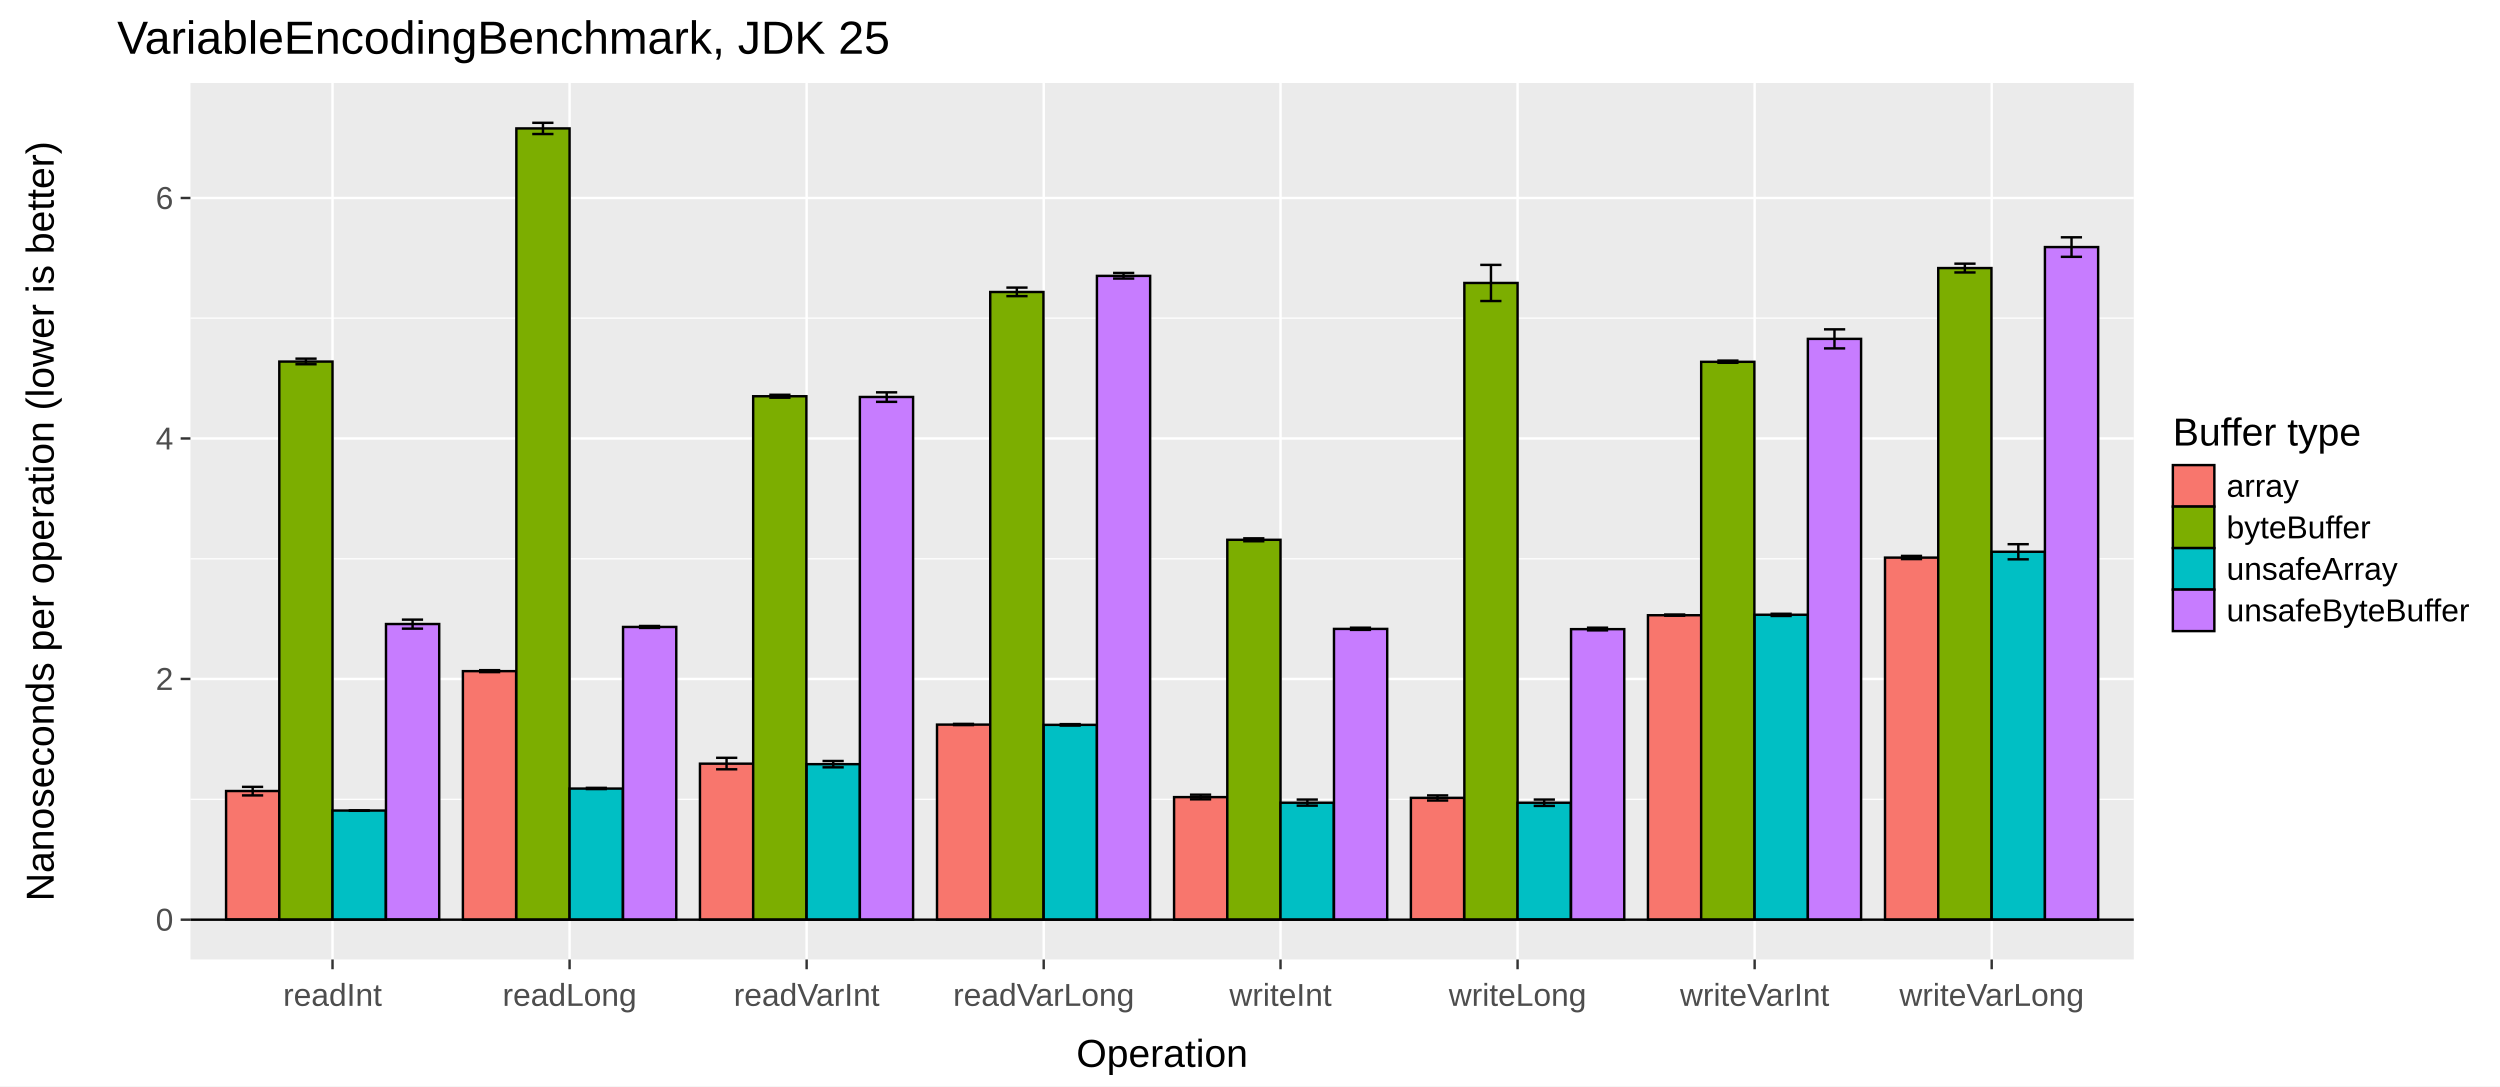
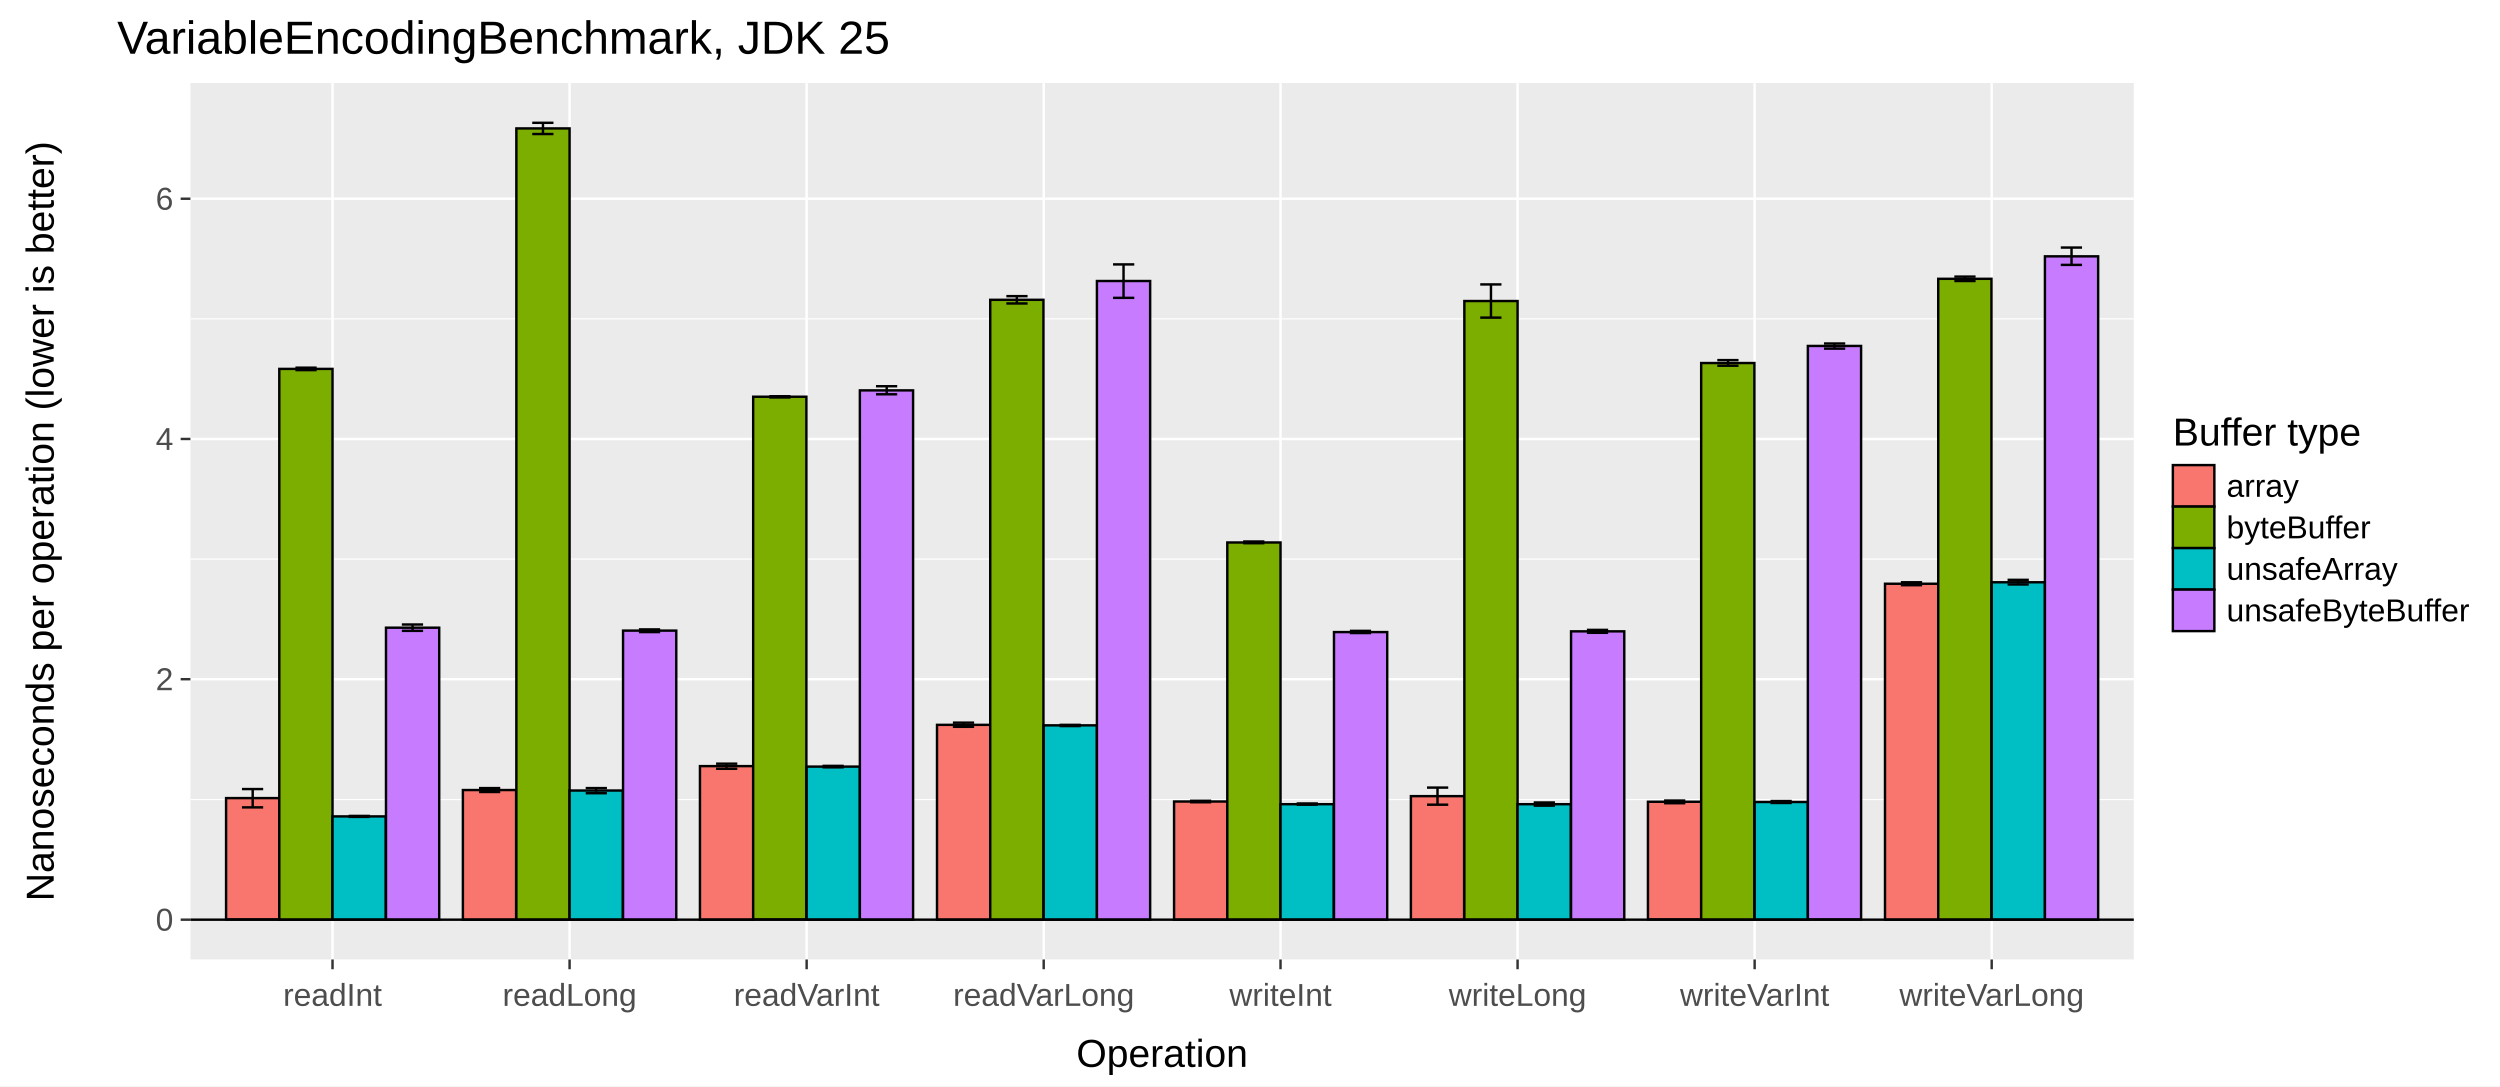
<svg xmlns="http://www.w3.org/2000/svg" width="1024" height="445" viewBox="0 0 1024 445" role="img">
  <style>
text { font-family: Arial, Helvetica, sans-serif; font-size: 13px; fill: #4D4D4D }
.title { font-size: 19px; fill: #000000 }
.axisTitle, .legendTitle { font-size: 16px; fill: #000000 }
.legend { fill: #000000 }
.background { fill: #FFFFFF }
.plot { fill: #EBEBEB }
.grid { stroke: #FFFFFF }
.minor { stroke: #FFFFFF; stroke-width: 0.5 }
.tick { stroke: #333333 }
.bar, .line { stroke: #000000 }
</style>
  <rect class="background" width="1024" height="445" />
  <text class="title" x="48" y="22">VariableEncodingBenchmark, JDK 25</text>
  <rect class="plot" x="78" y="34" width="796" height="359" />
-   <line class="minor" x1="78" y1="327.4" x2="874" y2="327.4" />
-   <line class="grid" x1="78" y1="278.1" x2="874" y2="278.1" />
-   <line class="minor" x1="78" y1="228.9" x2="874" y2="228.9" />
-   <line class="grid" x1="78" y1="179.6" x2="874" y2="179.6" />
-   <line class="minor" x1="78" y1="130.3" x2="874" y2="130.3" />
-   <line class="grid" x1="78" y1="81.1" x2="874" y2="81.1" />
+   <line class="minor" x1="78" y1="327.5" x2="874" y2="327.5" />
+   <line class="grid" x1="78" y1="278.2" x2="874" y2="278.2" />
+   <line class="minor" x1="78" y1="229.0" x2="874" y2="229.0" />
+   <line class="grid" x1="78" y1="179.8" x2="874" y2="179.8" />
+   <line class="minor" x1="78" y1="130.6" x2="874" y2="130.6" />
+   <line class="grid" x1="78" y1="81.4" x2="874" y2="81.4" />
  <line class="tick" x1="74" y1="376.7" x2="78" y2="376.7" />
  <text x="71" y="381.2" text-anchor="end">0</text>
-   <line class="tick" x1="74" y1="278.1" x2="78" y2="278.1" />
-   <text x="71" y="282.6" text-anchor="end">2</text>
-   <line class="tick" x1="74" y1="179.6" x2="78" y2="179.6" />
-   <text x="71" y="184.1" text-anchor="end">4</text>
-   <line class="tick" x1="74" y1="81.1" x2="78" y2="81.1" />
-   <text x="71" y="85.6" text-anchor="end">6</text>
+   <line class="tick" x1="74" y1="278.2" x2="78" y2="278.2" />
+   <text x="71" y="282.7" text-anchor="end">2</text>
+   <line class="tick" x1="74" y1="179.8" x2="78" y2="179.8" />
+   <text x="71" y="184.3" text-anchor="end">4</text>
+   <line class="tick" x1="74" y1="81.4" x2="78" y2="81.4" />
+   <text x="71" y="85.9" text-anchor="end">6</text>
  <text class="axisTitle" transform="translate(22 213.5) rotate(-90)" text-anchor="middle">Nanoseconds per operation (lower is better)</text>
  <line class="grid" x1="136.2" y1="34" x2="136.2" y2="393" />
  <line class="tick" x1="136.2" y1="393" x2="136.2" y2="397" />
  <text x="136.2" y="412" text-anchor="middle">readInt</text>
  <line class="grid" x1="233.3" y1="34" x2="233.3" y2="393" />
  <line class="tick" x1="233.3" y1="393" x2="233.3" y2="397" />
  <text x="233.3" y="412" text-anchor="middle">readLong</text>
  <line class="grid" x1="330.4" y1="34" x2="330.4" y2="393" />
  <line class="tick" x1="330.4" y1="393" x2="330.4" y2="397" />
  <text x="330.4" y="412" text-anchor="middle">readVarInt</text>
  <line class="grid" x1="427.5" y1="34" x2="427.5" y2="393" />
  <line class="tick" x1="427.5" y1="393" x2="427.5" y2="397" />
  <text x="427.5" y="412" text-anchor="middle">readVarLong</text>
  <line class="grid" x1="524.5" y1="34" x2="524.5" y2="393" />
  <line class="tick" x1="524.5" y1="393" x2="524.5" y2="397" />
  <text x="524.5" y="412" text-anchor="middle">writeInt</text>
  <line class="grid" x1="621.6" y1="34" x2="621.6" y2="393" />
  <line class="tick" x1="621.6" y1="393" x2="621.6" y2="397" />
  <text x="621.6" y="412" text-anchor="middle">writeLong</text>
  <line class="grid" x1="718.7" y1="34" x2="718.7" y2="393" />
  <line class="tick" x1="718.7" y1="393" x2="718.7" y2="397" />
  <text x="718.7" y="412" text-anchor="middle">writeVarInt</text>
  <line class="grid" x1="815.8" y1="34" x2="815.8" y2="393" />
  <line class="tick" x1="815.8" y1="393" x2="815.8" y2="397" />
  <text x="815.8" y="412" text-anchor="middle">writeVarLong</text>
  <text class="axisTitle" x="476.0" y="437" text-anchor="middle">Operation</text>
-   <rect class="bar" fill="#F8766D" x="92.6" y="324.0" width="21.8" height="52.6" />
-   <path class="line" fill="none" d="M103.5 325.8V322.3M99.1 325.8h8.7M99.1 322.3h8.7" />
-   <rect class="bar" fill="#7CAE00" x="114.4" y="148.1" width="21.8" height="228.6" />
-   <path class="line" fill="none" d="M125.3 149.2V146.9M121.0 149.2h8.7M121.0 146.9h8.7" />
-   <rect class="bar" fill="#00BFC4" x="136.2" y="332.0" width="21.8" height="44.7" />
-   <path class="line" fill="none" d="M147.2 332.1V331.9M142.8 332.1h8.7M142.8 331.9h8.7" />
-   <rect class="bar" fill="#C77CFF" x="158.1" y="255.6" width="21.8" height="121.0" />
-   <path class="line" fill="none" d="M169.0 257.5V253.8M164.6 257.5h8.7M164.6 253.8h8.7" />
-   <rect class="bar" fill="#F8766D" x="189.6" y="274.9" width="21.8" height="101.8" />
-   <path class="line" fill="none" d="M200.6 275.3V274.5M196.2 275.3h8.7M196.2 274.5h8.7" />
+   <rect class="bar" fill="#F8766D" x="92.6" y="326.9" width="21.8" height="49.7" />
+   <path class="line" fill="none" d="M103.5 330.7V323.2M99.1 330.7h8.7M99.1 323.2h8.7" />
+   <rect class="bar" fill="#7CAE00" x="114.4" y="151.1" width="21.8" height="225.6" />
+   <path class="line" fill="none" d="M125.3 151.6V150.6M121.0 151.6h8.7M121.0 150.6h8.7" />
+   <rect class="bar" fill="#00BFC4" x="136.2" y="334.4" width="21.8" height="42.3" />
+   <path class="line" fill="none" d="M147.2 334.6V334.2M142.8 334.6h8.7M142.8 334.2h8.7" />
+   <rect class="bar" fill="#C77CFF" x="158.1" y="257.1" width="21.8" height="119.6" />
+   <path class="line" fill="none" d="M169.0 258.4V255.8M164.6 258.4h8.7M164.6 255.8h8.7" />
+   <rect class="bar" fill="#F8766D" x="189.6" y="323.6" width="21.8" height="53.1" />
+   <path class="line" fill="none" d="M200.6 324.4V322.8M196.2 324.4h8.7M196.2 322.8h8.7" />
  <rect class="bar" fill="#7CAE00" x="211.5" y="52.6" width="21.8" height="324.1" />
  <path class="line" fill="none" d="M222.4 54.9V50.3M218.0 54.9h8.7M218.0 50.3h8.7" />
-   <rect class="bar" fill="#00BFC4" x="233.3" y="323.0" width="21.8" height="53.7" />
-   <path class="line" fill="none" d="M244.2 323.2V322.7M239.9 323.2h8.7M239.9 322.7h8.7" />
-   <rect class="bar" fill="#C77CFF" x="255.2" y="256.8" width="21.8" height="119.9" />
-   <path class="line" fill="none" d="M266.1 257.2V256.4M261.7 257.2h8.7M261.7 256.4h8.7" />
-   <rect class="bar" fill="#F8766D" x="286.7" y="312.8" width="21.8" height="63.9" />
-   <path class="line" fill="none" d="M297.6 315.1V310.4M293.3 315.1h8.7M293.3 310.4h8.7" />
-   <rect class="bar" fill="#7CAE00" x="308.5" y="162.3" width="21.8" height="214.4" />
-   <path class="line" fill="none" d="M319.5 162.9V161.7M315.1 162.9h8.7M315.1 161.7h8.7" />
-   <rect class="bar" fill="#00BFC4" x="330.4" y="313.0" width="21.8" height="63.7" />
-   <path class="line" fill="none" d="M341.3 314.3V311.7M336.9 314.3h8.7M336.9 311.7h8.7" />
-   <rect class="bar" fill="#C77CFF" x="352.2" y="162.6" width="21.8" height="214.1" />
-   <path class="line" fill="none" d="M363.2 164.6V160.7M358.8 164.6h8.7M358.8 160.7h8.7" />
-   <rect class="bar" fill="#F8766D" x="383.8" y="296.8" width="21.8" height="79.9" />
-   <path class="line" fill="none" d="M394.7 297.0V296.5M390.3 297.0h8.7M390.3 296.5h8.7" />
-   <rect class="bar" fill="#7CAE00" x="405.6" y="119.6" width="21.8" height="257.1" />
-   <path class="line" fill="none" d="M416.5 121.3V117.8M412.2 121.3h8.7M412.2 117.8h8.7" />
-   <rect class="bar" fill="#00BFC4" x="427.5" y="296.9" width="21.8" height="79.8" />
-   <path class="line" fill="none" d="M438.4 297.2V296.6M434.0 297.2h8.7M434.0 296.6h8.7" />
-   <rect class="bar" fill="#C77CFF" x="449.3" y="113.0" width="21.8" height="263.7" />
-   <path class="line" fill="none" d="M460.2 114.1V111.8M455.9 114.1h8.7M455.9 111.8h8.7" />
-   <rect class="bar" fill="#F8766D" x="480.9" y="326.5" width="21.8" height="50.2" />
-   <path class="line" fill="none" d="M491.8 327.4V325.5M487.4 327.4h8.7M487.4 325.5h8.7" />
-   <rect class="bar" fill="#7CAE00" x="502.7" y="221.1" width="21.8" height="155.6" />
-   <path class="line" fill="none" d="M513.6 221.7V220.5M509.2 221.7h8.7M509.2 220.5h8.7" />
-   <rect class="bar" fill="#00BFC4" x="524.5" y="328.8" width="21.8" height="47.9" />
-   <path class="line" fill="none" d="M535.5 330.0V327.5M531.1 330.0h8.7M531.1 327.5h8.7" />
-   <rect class="bar" fill="#C77CFF" x="546.4" y="257.6" width="21.8" height="119.1" />
-   <path class="line" fill="none" d="M557.3 258.0V257.1M552.9 258.0h8.7M552.9 257.1h8.7" />
-   <rect class="bar" fill="#F8766D" x="577.9" y="326.8" width="21.8" height="49.8" />
-   <path class="line" fill="none" d="M588.8 327.9V325.8M584.5 327.9h8.7M584.5 325.8h8.7" />
-   <rect class="bar" fill="#7CAE00" x="599.8" y="115.9" width="21.8" height="260.8" />
-   <path class="line" fill="none" d="M610.7 123.3V108.5M606.3 123.3h8.7M606.3 108.5h8.7" />
-   <rect class="bar" fill="#00BFC4" x="621.6" y="328.8" width="21.8" height="47.8" />
-   <path class="line" fill="none" d="M632.5 330.1V327.5M628.2 330.1h8.7M628.2 327.5h8.7" />
-   <rect class="bar" fill="#C77CFF" x="643.5" y="257.7" width="21.8" height="119.0" />
-   <path class="line" fill="none" d="M654.4 258.2V257.1M650.0 258.2h8.7M650.0 257.1h8.7" />
-   <rect class="bar" fill="#F8766D" x="675.0" y="252.0" width="21.8" height="124.7" />
-   <path class="line" fill="none" d="M685.9 252.2V251.7M681.6 252.2h8.7M681.6 251.7h8.7" />
-   <rect class="bar" fill="#7CAE00" x="696.8" y="148.2" width="21.8" height="228.5" />
-   <path class="line" fill="none" d="M707.8 148.6V147.7M703.4 148.6h8.7M703.4 147.7h8.7" />
-   <rect class="bar" fill="#00BFC4" x="718.7" y="251.8" width="21.8" height="124.9" />
-   <path class="line" fill="none" d="M729.6 252.3V251.4M725.2 252.3h8.7M725.2 251.4h8.7" />
-   <rect class="bar" fill="#C77CFF" x="740.5" y="138.8" width="21.8" height="237.9" />
-   <path class="line" fill="none" d="M751.4 142.7V134.9M747.1 142.7h8.7M747.1 134.9h8.7" />
-   <rect class="bar" fill="#F8766D" x="772.1" y="228.4" width="21.8" height="148.3" />
-   <path class="line" fill="none" d="M783.0 229.0V227.7M778.6 229.0h8.7M778.6 227.7h8.7" />
-   <rect class="bar" fill="#7CAE00" x="793.9" y="109.8" width="21.8" height="266.9" />
-   <path class="line" fill="none" d="M804.8 111.6V108.0M800.5 111.6h8.7M800.5 108.0h8.7" />
-   <rect class="bar" fill="#00BFC4" x="815.8" y="226.0" width="21.8" height="150.7" />
-   <path class="line" fill="none" d="M826.7 229.1V222.9M822.3 229.1h8.7M822.3 222.9h8.7" />
-   <rect class="bar" fill="#C77CFF" x="837.6" y="101.2" width="21.8" height="275.5" />
-   <path class="line" fill="none" d="M848.5 105.2V97.2M844.1 105.2h8.7M844.1 97.2h8.7" />
+   <rect class="bar" fill="#00BFC4" x="233.3" y="323.8" width="21.8" height="52.9" />
+   <path class="line" fill="none" d="M244.2 324.9V322.8M239.9 324.9h8.7M239.9 322.8h8.7" />
+   <rect class="bar" fill="#C77CFF" x="255.2" y="258.3" width="21.8" height="118.4" />
+   <path class="line" fill="none" d="M266.1 258.9V257.8M261.7 258.9h8.7M261.7 257.8h8.7" />
+   <rect class="bar" fill="#F8766D" x="286.7" y="313.8" width="21.8" height="62.9" />
+   <path class="line" fill="none" d="M297.6 314.9V312.8M293.3 314.9h8.7M293.3 312.8h8.7" />
+   <rect class="bar" fill="#7CAE00" x="308.5" y="162.5" width="21.8" height="214.1" />
+   <path class="line" fill="none" d="M319.5 162.8V162.3M315.1 162.8h8.7M315.1 162.3h8.7" />
+   <rect class="bar" fill="#00BFC4" x="330.4" y="314.0" width="21.8" height="62.7" />
+   <path class="line" fill="none" d="M341.3 314.3V313.7M336.9 314.3h8.7M336.9 313.7h8.7" />
+   <rect class="bar" fill="#C77CFF" x="352.2" y="159.9" width="21.8" height="216.8" />
+   <path class="line" fill="none" d="M363.2 161.5V158.2M358.8 161.5h8.7M358.8 158.2h8.7" />
+   <rect class="bar" fill="#F8766D" x="383.8" y="296.9" width="21.8" height="79.8" />
+   <path class="line" fill="none" d="M394.7 297.7V296.0M390.3 297.7h8.7M390.3 296.0h8.7" />
+   <rect class="bar" fill="#7CAE00" x="405.6" y="122.8" width="21.8" height="253.9" />
+   <path class="line" fill="none" d="M416.5 124.3V121.3M412.2 124.3h8.7M412.2 121.3h8.7" />
+   <rect class="bar" fill="#00BFC4" x="427.5" y="297.1" width="21.8" height="79.6" />
+   <path class="line" fill="none" d="M438.4 297.4V296.9M434.0 297.4h8.7M434.0 296.9h8.7" />
+   <rect class="bar" fill="#C77CFF" x="449.3" y="115.1" width="21.8" height="261.6" />
+   <path class="line" fill="none" d="M460.2 122.0V108.3M455.9 122.0h8.7M455.9 108.3h8.7" />
+   <rect class="bar" fill="#F8766D" x="480.9" y="328.3" width="21.8" height="48.4" />
+   <path class="line" fill="none" d="M491.8 328.6V328.0M487.4 328.6h8.7M487.4 328.0h8.7" />
+   <rect class="bar" fill="#7CAE00" x="502.7" y="222.2" width="21.8" height="154.5" />
+   <path class="line" fill="none" d="M513.6 222.5V221.8M509.2 222.5h8.7M509.2 221.8h8.7" />
+   <rect class="bar" fill="#00BFC4" x="524.5" y="329.4" width="21.8" height="47.3" />
+   <path class="line" fill="none" d="M535.5 329.6V329.1M531.1 329.6h8.7M531.1 329.1h8.7" />
+   <rect class="bar" fill="#C77CFF" x="546.4" y="258.9" width="21.8" height="117.8" />
+   <path class="line" fill="none" d="M557.3 259.3V258.4M552.9 259.3h8.7M552.9 258.4h8.7" />
+   <rect class="bar" fill="#F8766D" x="577.9" y="326.1" width="21.8" height="50.6" />
+   <path class="line" fill="none" d="M588.8 329.6V322.6M584.5 329.6h8.7M584.5 322.6h8.7" />
+   <rect class="bar" fill="#7CAE00" x="599.8" y="123.3" width="21.8" height="253.4" />
+   <path class="line" fill="none" d="M610.7 130.1V116.5M606.3 130.1h8.7M606.3 116.5h8.7" />
+   <rect class="bar" fill="#00BFC4" x="621.6" y="329.4" width="21.8" height="47.3" />
+   <path class="line" fill="none" d="M632.5 330.0V328.7M628.2 330.0h8.7M628.2 328.7h8.7" />
+   <rect class="bar" fill="#C77CFF" x="643.5" y="258.6" width="21.8" height="118.1" />
+   <path class="line" fill="none" d="M654.4 259.2V258.0M650.0 259.2h8.7M650.0 258.0h8.7" />
+   <rect class="bar" fill="#F8766D" x="675.0" y="328.4" width="21.8" height="48.2" />
+   <path class="line" fill="none" d="M685.9 329.0V327.9M681.6 329.0h8.7M681.6 327.9h8.7" />
+   <rect class="bar" fill="#7CAE00" x="696.8" y="148.7" width="21.8" height="228.0" />
+   <path class="line" fill="none" d="M707.8 149.8V147.5M703.4 149.8h8.7M703.4 147.5h8.7" />
+   <rect class="bar" fill="#00BFC4" x="718.7" y="328.5" width="21.8" height="48.2" />
+   <path class="line" fill="none" d="M729.6 328.9V328.1M725.2 328.9h8.7M725.2 328.1h8.7" />
+   <rect class="bar" fill="#C77CFF" x="740.5" y="141.7" width="21.8" height="234.9" />
+   <path class="line" fill="none" d="M751.4 142.8V140.7M747.1 142.8h8.7M747.1 140.7h8.7" />
+   <rect class="bar" fill="#F8766D" x="772.1" y="239.1" width="21.8" height="137.6" />
+   <path class="line" fill="none" d="M783.0 239.7V238.5M778.6 239.7h8.7M778.6 238.5h8.7" />
+   <rect class="bar" fill="#7CAE00" x="793.9" y="114.2" width="21.8" height="262.5" />
+   <path class="line" fill="none" d="M804.8 115.1V113.3M800.5 115.1h8.7M800.5 113.3h8.7" />
+   <rect class="bar" fill="#00BFC4" x="815.8" y="238.5" width="21.8" height="138.2" />
+   <path class="line" fill="none" d="M826.7 239.4V237.5M822.3 239.4h8.7M822.3 237.5h8.7" />
+   <rect class="bar" fill="#C77CFF" x="837.6" y="105.0" width="21.8" height="271.7" />
+   <path class="line" fill="none" d="M848.5 108.5V101.4M844.1 108.5h8.7M844.1 101.4h8.7" />
  <line class="line" x1="78" y1="376.7" x2="874" y2="376.7" />
  <text class="legendTitle" x="890" y="182.5">Buffer type</text>
  <rect class="bar" fill="#F8766D" x="890" y="190.5" width="17" height="17" />
  <text class="legend" x="912" y="203.5">array</text>
  <rect class="bar" fill="#7CAE00" x="890" y="207.5" width="17" height="17" />
  <text class="legend" x="912" y="220.5">byteBuffer</text>
  <rect class="bar" fill="#00BFC4" x="890" y="224.5" width="17" height="17" />
  <text class="legend" x="912" y="237.5">unsafeArray</text>
  <rect class="bar" fill="#C77CFF" x="890" y="241.5" width="17" height="17" />
  <text class="legend" x="912" y="254.5">unsafeByteBuffer</text>
</svg>
